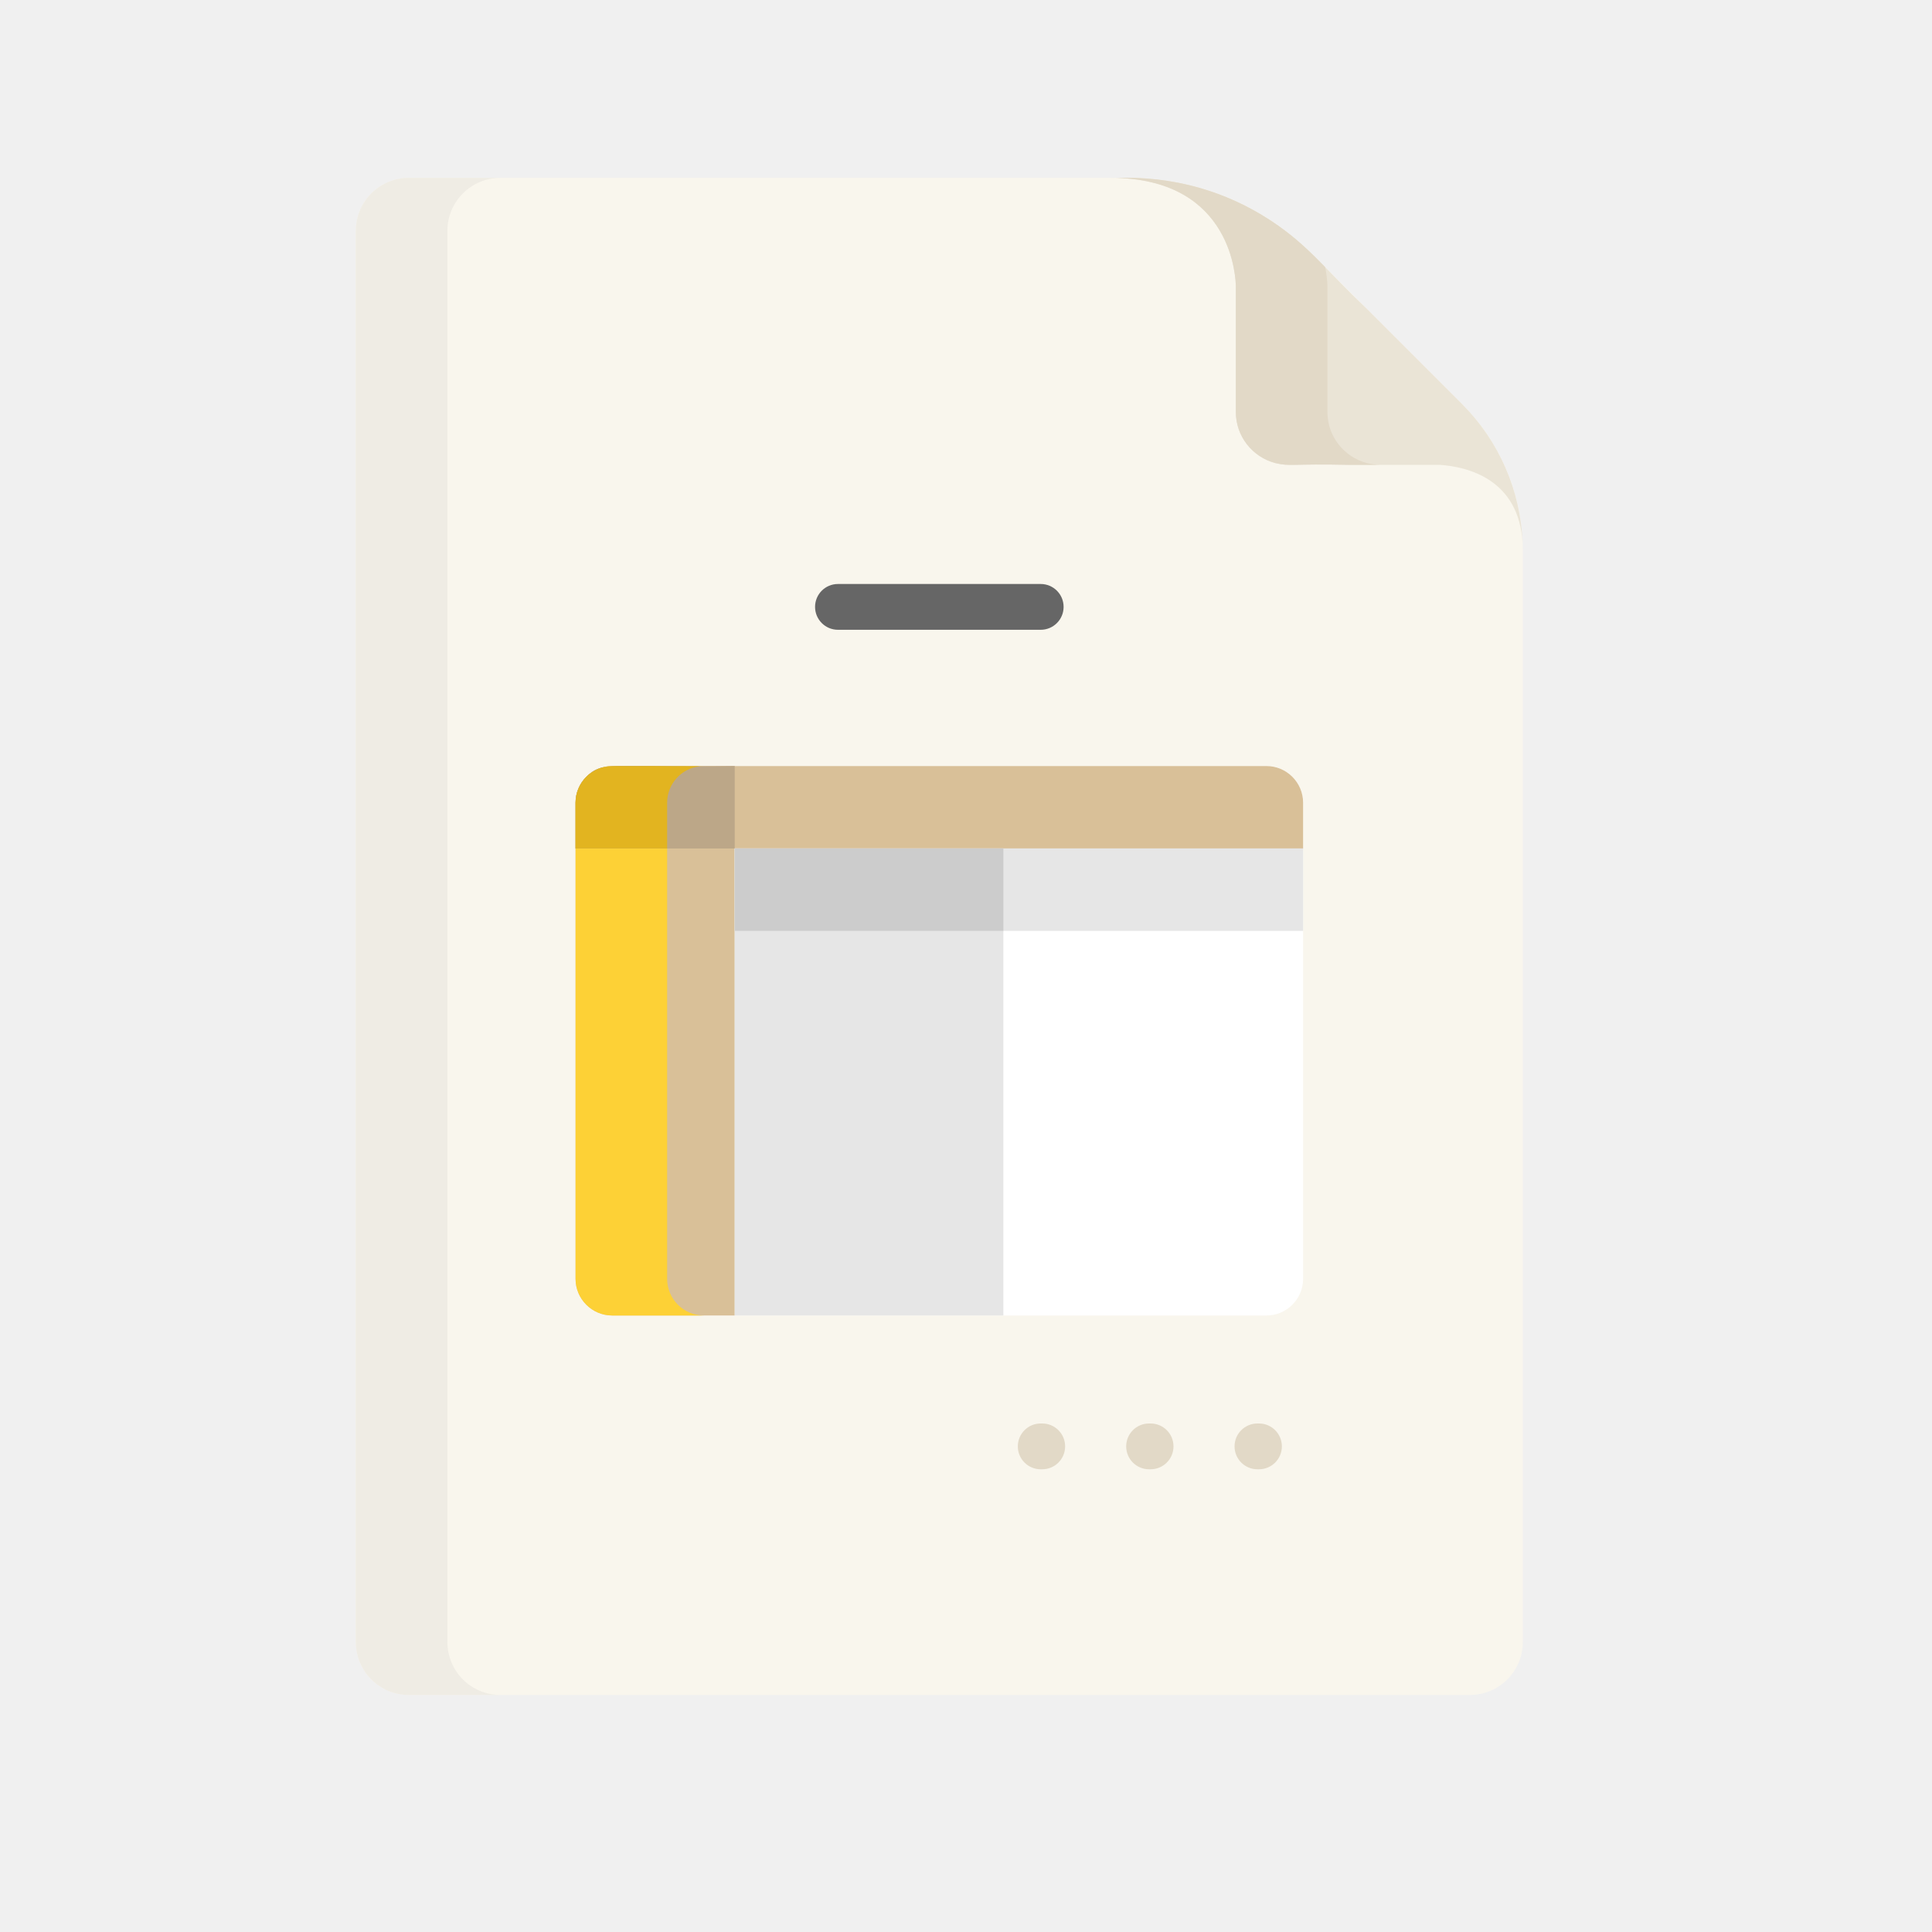
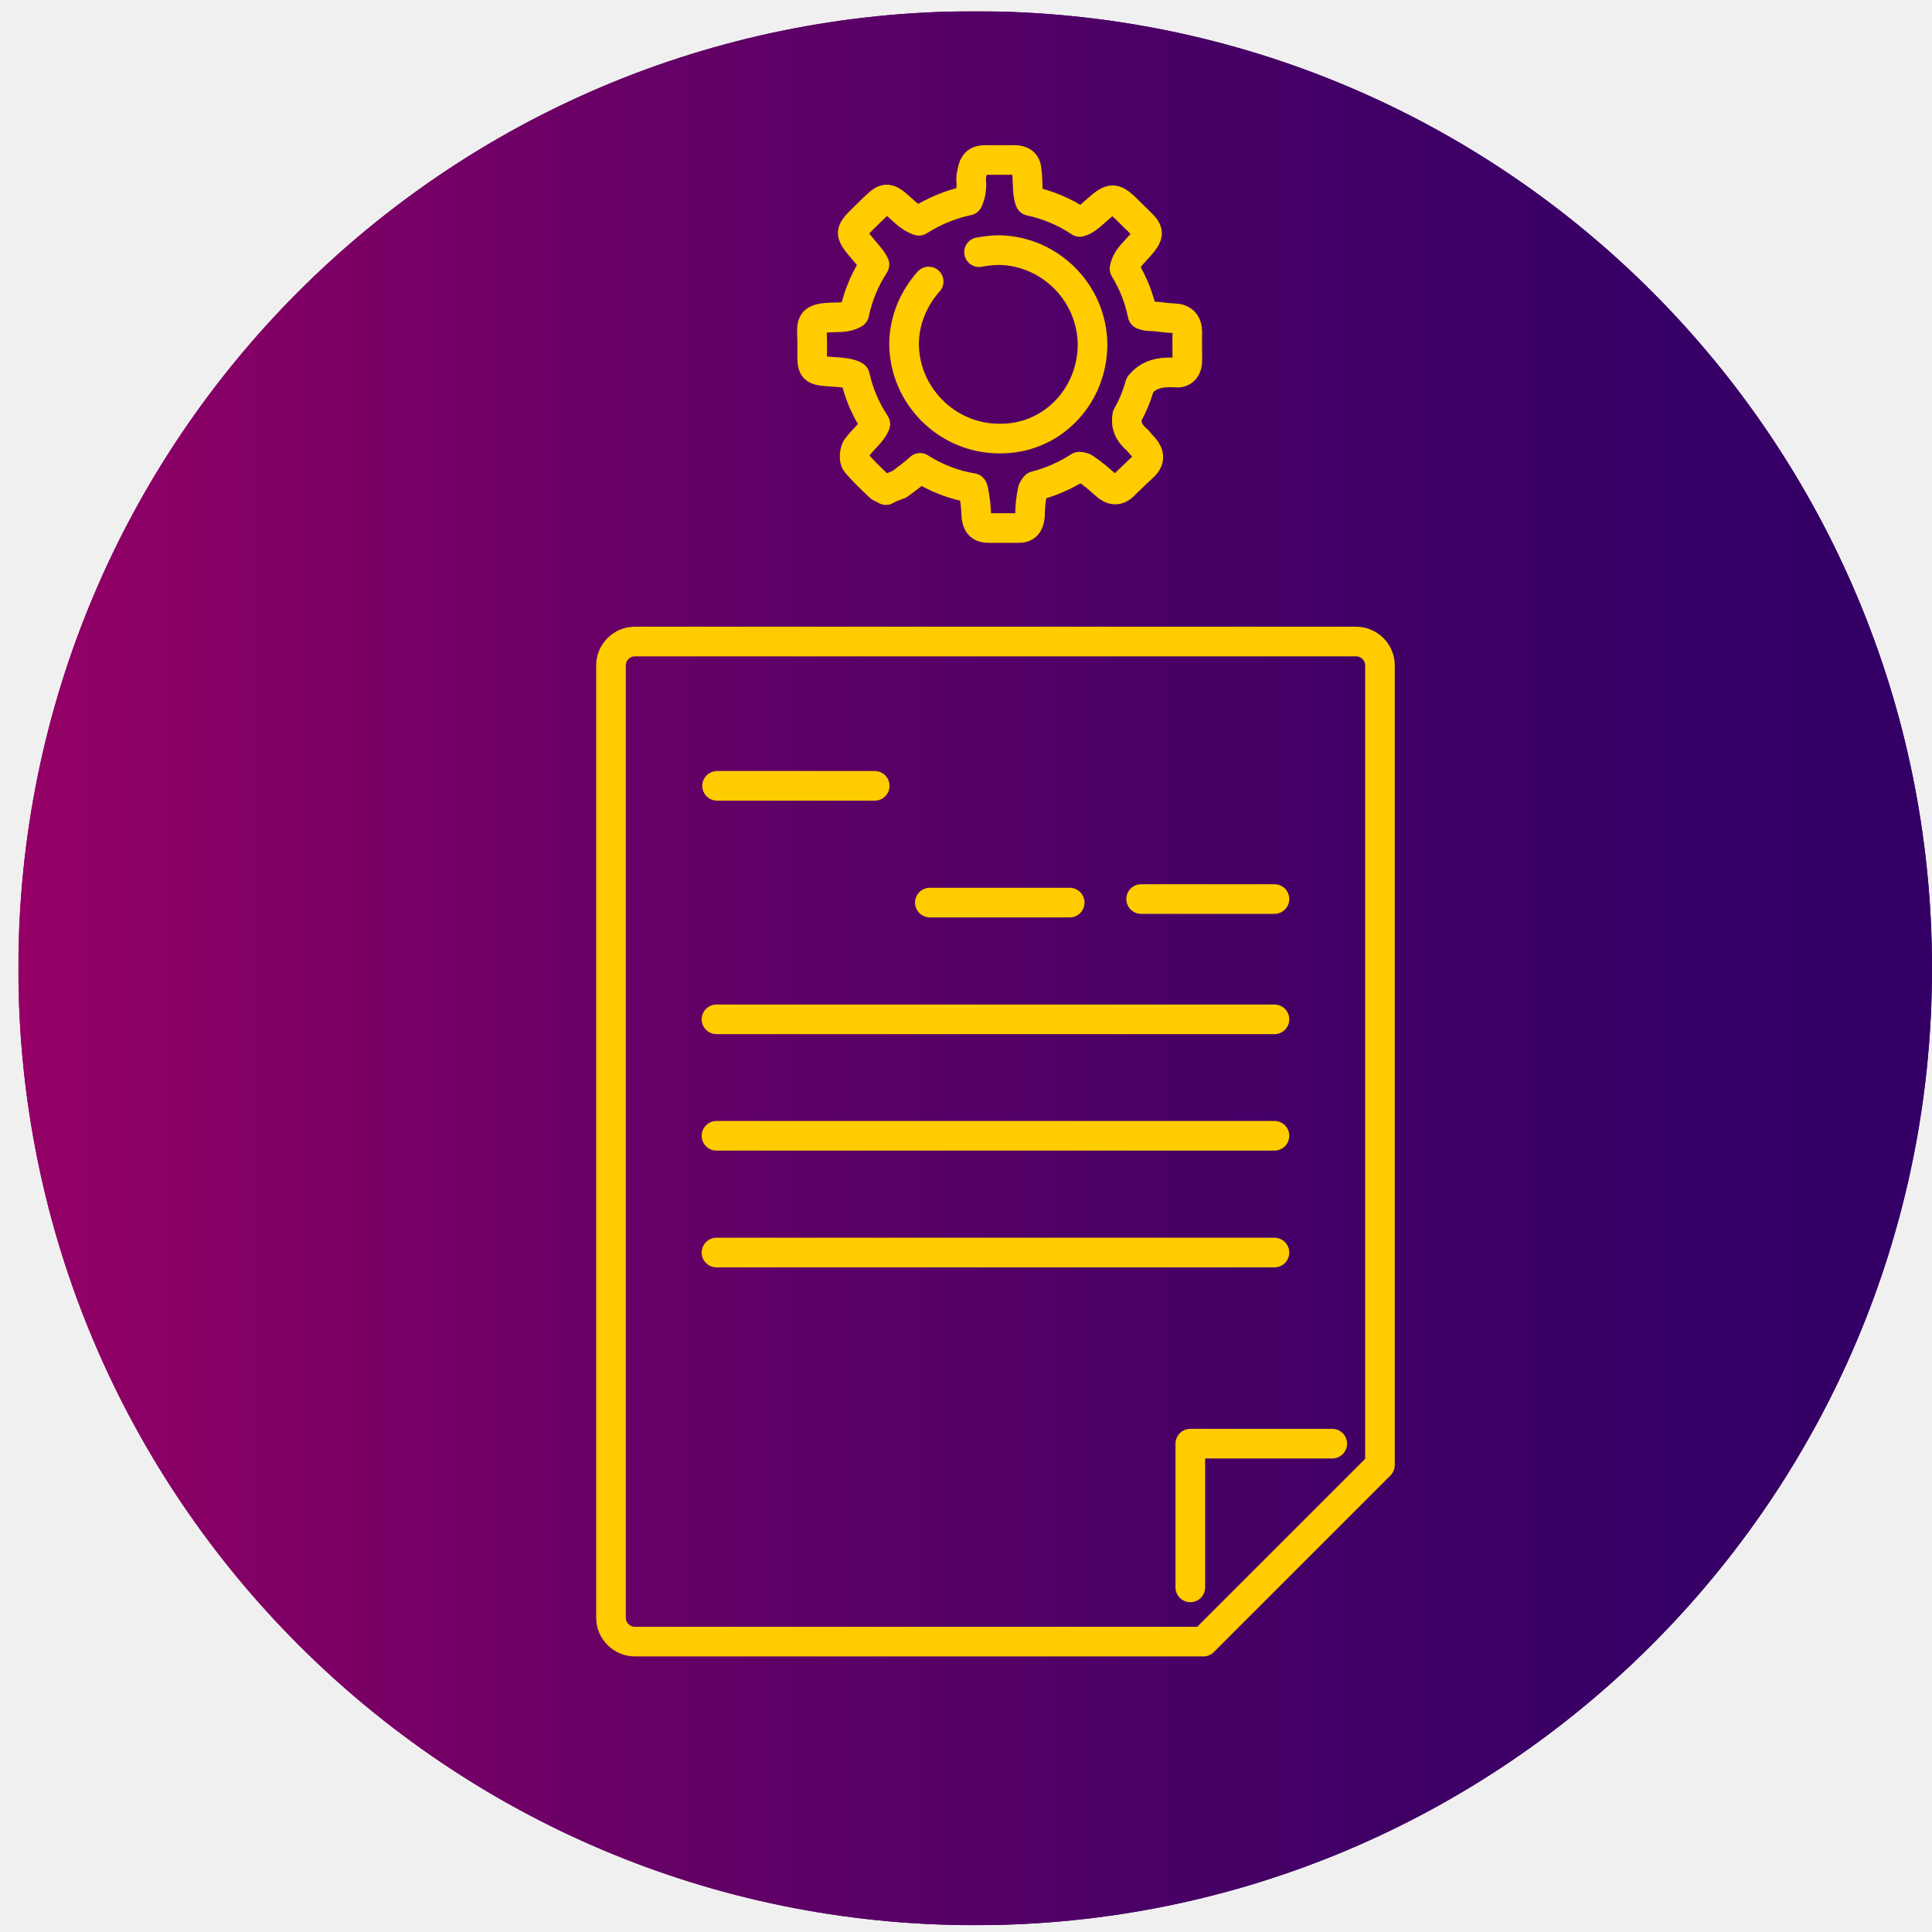
- <svg xmlns="http://www.w3.org/2000/svg" version="1.1" id="Capa_1" x="0px" y="0px" viewBox="-110 81 652 652" enable-background="new -49 141 512 512" xml:space="preserve">
-   <path fill="#F9F6ED" d="M386.063,653c-12.72,0-345.263,0-358.127,0c-9.857,0-17.848-7.991-17.848-17.848  c0-99.167,0-377.126,0-476.282c0-10.033,8.225-17.848,17.849-17.848c9.287,0,235.578,0,242.769,0  c23.278,0,45.602,9.247,62.062,25.707l50.695,50.695c13.093,13.093,20.448,30.85,20.448,49.366  c0,39.997,0,312.035,0,368.362C403.912,645.009,395.92,653,386.063,653z" />
-   <path fill="#EFECE4" d="M40.994,635.152c0-99.167,0-377.126,0-476.281c0-10.033,8.225-17.848,17.849-17.848  c-17.261,0-28.941,0-30.906,0c-9.623,0-17.849,7.815-17.849,17.848c0,99.156,0,377.115,0,476.281  c0,9.857,7.991,17.848,17.848,17.848c2.177,0,13.518,0,30.906,0C48.985,653,40.994,645.009,40.994,635.152z" />
+ <svg xmlns="http://www.w3.org/2000/svg" xmlns:xlink="http://www.w3.org/1999/xlink" version="1.1" id="Capa_1" x="0px" y="0px" viewBox="0 0 652 652" style="enable-background:new 0 0 652 652;" xml:space="preserve">
+   <style type="text/css">
+ 	.st0{fill:url(#SVGID_2_);}
+ 	.st1{clip-path:url(#SVGID_4_);fill:url(#SVGID_5_);}
+ 	.st2{fill:none;stroke:#3398FF;stroke-width:4.5;stroke-linecap:round;stroke-linejoin:round;stroke-miterlimit:10;}
+ 	.st3{fill:none;stroke:#3398FF;stroke-width:4;stroke-linecap:round;stroke-linejoin:round;stroke-miterlimit:10;}
+ 	.st4{fill:none;stroke:#FFCC00;stroke-width:10;stroke-linecap:round;stroke-linejoin:round;stroke-miterlimit:10;}
+ </style>
  <g>
-     <path fill="#EAE4D6" d="M375.841,237.872h-30.791c-19.567-0.442-19.449,0.642-24.753-0.624h0.001   c-7.618-2.036-13.236-8.965-13.236-17.225v-42.326C307.05,175.409,306.189,141.022,264.88,141.022   c2.82,0.377,29.337-3.043,56.545,16.169c11.241,7.964,16.748,15.654,29.581,27.775l0,0l32.458,32.458   c12.28,12.28,19.743,29,20.376,46.921C402.62,242.598,385.151,238.502,375.841,237.872z" />
-     <path fill="#EAE4D6" d="M403.839,264.345c0.044,0.794,0.073,1.604,0.073,2.445   C403.912,265.972,403.867,265.16,403.839,264.345z" />
+     <g>
+       <g>
+         <g>
+           <linearGradient id="SVGID_2_" gradientUnits="userSpaceOnUse" x1="-4090" y1="-25.25" x2="-3444.2" y2="-25.25" gradientTransform="matrix(-1 0 0 1 -3438 352)">
+             <stop offset="0" style="stop-color:#330066" />
+             <stop offset="0.17" style="stop-color:#380066" />
+             <stop offset="0.386" style="stop-color:#480066" />
+             <stop offset="0.626" style="stop-color:#620066" />
+             <stop offset="0.882" style="stop-color:#860066" />
+             <stop offset="1" style="stop-color:#990066" />
+           </linearGradient>
+           <path id="SVGID_1_" class="st0" d="M652,326.8c0-178.5-144.5-323-322.9-323S6.2,148.3,6.2,326.8s144.7,322.9,322.9,322.9      S652,505.2,652,326.8" />
+         </g>
+         <g>
+           <g>
+             <g>
+               <defs>
+                 <path id="SVGID_3_" d="M652,326.8c0-178.5-144.5-323-322.9-323S6.2,148.3,6.2,326.8s144.7,322.9,322.9,322.9         S652,505.2,652,326.8" />
+               </defs>
+               <clipPath id="SVGID_4_">
+                 <use xlink:href="#SVGID_3_" style="overflow:visible;" />
+               </clipPath>
+               <linearGradient id="SVGID_5_" gradientUnits="userSpaceOnUse" x1="-5097.819" y1="468.987" x2="-5092.977" y2="468.987" gradientTransform="matrix(-139.3333 0 0 139.3333 -709629.438 -65018.668)">
+                 <stop offset="0" style="stop-color:#330066" />
+                 <stop offset="0.17" style="stop-color:#380066" />
+                 <stop offset="0.386" style="stop-color:#480066" />
+                 <stop offset="0.626" style="stop-color:#620066" />
+                 <stop offset="0.882" style="stop-color:#860066" />
+                 <stop offset="1" style="stop-color:#990066" />
+               </linearGradient>
+               <rect x="6.4" y="4" class="st1" width="645.6" height="645.6" />
+             </g>
+           </g>
+         </g>
+       </g>
+     </g>
  </g>
-   <path fill="#E2D9C7" d="M351.202,237.248L351.202,237.248c-7.617-2.036-13.235-8.965-13.235-17.225v-42.326  c-0.003-0.565-0.059-3.085-0.76-6.558c-4.991-5.114-9.488-9.488-15.783-13.947  c-24.298-17.159-48.031-16.266-54.84-16.148c39.625,0.934,40.466,34.396,40.477,36.653V220.024  c0,8.259,5.618,15.189,13.236,17.225h-0.001c5.305,1.266,5.187,0.182,24.753,0.624h10.537  C354.115,237.827,352.953,237.666,351.202,237.248z" />
-   <path fill="#666666" d="M241.212,293.537h-68.423c-4.267,0-7.727-3.459-7.727-7.727s3.459-7.727,7.727-7.727  h68.423c4.267,0,7.727,3.459,7.727,7.727C248.938,290.078,245.479,293.537,241.212,293.537z" />
-   <path fill="#FFFFFF" d="M317.402,524.945h-220.804c-6.799,0-12.362-5.563-12.362-12.362V351.881  c0-6.799,5.563-12.362,12.362-12.362h220.804c6.799,0,12.362,5.563,12.362,12.362v160.702  C329.764,519.382,324.201,524.945,317.402,524.945z" />
-   <path fill="#D9C098" d="M317.402,339.518h-220.804c-6.799,0-12.362,5.563-12.362,12.362v15.453h245.529V351.88  C329.764,345.081,324.201,339.518,317.402,339.518z" />
-   <path fill="#D9C098" d="M137.947,339.518h-41.349c-6.799,0-12.362,5.563-12.362,12.362v160.702  c0,6.799,5.563,12.362,12.362,12.362h41.349V339.518z" />
-   <path fill="#FDD136" d="M115.142,512.583V351.88c0-6.799,5.563-12.362,12.362-12.362H96.598  c-6.799,0-12.362,5.563-12.362,12.362v160.702c0,6.799,5.563,12.362,12.362,12.362H127.504  C120.705,524.945,115.142,519.382,115.142,512.583z" />
-   <path fill="#BCA788" d="M137.947,339.518c-41.867,0.588-44.545-1.903-50.08,3.632  c-2.376,2.376-3.631,5.538-3.631,8.731v15.453h53.711V339.518z" />
-   <path fill="#E2B420" d="M115.142,351.88c0-6.305,4.786-11.538,10.903-12.267c-6.56,0.012-11.837-0.045-16.123-0.095  H97.992c-2.292,0.089-3.973,0.285-5.337,0.66c-1.818,0.617-3.454,1.638-4.785,2.968  c-0.001,0.001-0.002,0.002-0.003,0.003c-0.29,0.29-0.563,0.593-0.819,0.905  c-0.086,0.104-0.161,0.218-0.243,0.325c-0.165,0.215-0.332,0.429-0.482,0.652  c-0.079,0.118-0.147,0.244-0.223,0.365c-0.139,0.224-0.28,0.447-0.404,0.678  c-0.06,0.112-0.109,0.229-0.166,0.343c-0.124,0.25-0.248,0.499-0.354,0.755c-0.043,0.102-0.075,0.209-0.115,0.313  c-0.104,0.273-0.208,0.546-0.293,0.824c-0.033,0.108-0.056,0.221-0.085,0.33  c-0.076,0.276-0.151,0.553-0.207,0.833c-0.032,0.158-0.049,0.321-0.074,0.481  c-0.038,0.236-0.081,0.471-0.105,0.708c-0.04,0.401-0.062,0.807-0.062,1.217v15.453h30.906V351.88H115.142z" />
-   <path fill="#E2D9C7" d="M314.871,576.843h-0.515c-4.267,0-7.727-3.459-7.727-7.727  c0-4.268,3.459-7.727,7.727-7.727h0.515c4.267,0,7.727,3.459,7.727,7.727  C322.598,573.384,319.138,576.843,314.871,576.843z M278.299,576.843H277.784c-4.267,0-7.727-3.459-7.727-7.727  c0-4.268,3.459-7.727,7.727-7.727h0.515c4.267,0,7.727,3.459,7.727,7.727  C286.026,573.384,282.566,576.843,278.299,576.843z M241.727,576.843h-0.515  c-4.267,0-7.727-3.459-7.727-7.727c0-4.268,3.459-7.727,7.727-7.727h0.515  c4.267,0,7.727,3.459,7.727,7.727C249.453,573.384,245.994,576.843,241.727,576.843z" />
  <g>
-     <rect x="137.95" y="367.33" fill="#E6E6E6" width="191.82" height="27.815" />
-     <rect x="137.95" y="367.33" fill="#E6E6E6" width="90.66" height="157.61" />
+     <path class="st2" d="M1608.3,297.9c0-3.8-3.2-7.1-7.1-7.1h-214.9c-3.8,0-7.1,3.2-7.1,7.1v305.9c0,3.8,3.2,7.1,7.1,7.1h169.3   l52.6-52.6L1608.3,297.9L1608.3,297.9z" />
+     <polyline class="st2" points="1597.3,551.9 1551.9,551.9 1551.9,597.9  " />
  </g>
-   <rect x="137.95" y="367.33" fill="#CCCCCC" width="90.66" height="27.815" />
+   <path class="st3" d="M1712.2,403.2c0-4-1.9-5.9-5.7-6.1c-3.9-0.2-7.1-0.9-10.9-0.9c-1-0.1-1.9-0.3-2.6-0.7c-1.4-6.8-4-13.5-7.7-19.7  c0.3-2.3,1.7-4.6,4-7c8.4-9,6.7-8.5-0.9-16.2c-7.9-7.9-8.1-8.1-16.5-0.6c-2.1,1.9-3.9,3.2-5.9,3.8c-6.6-4.4-13.8-7.3-21.3-8.9  c-1.4-3.6-0.8-8.6-1.3-12.7c-0.2-3.6-2-4.8-5.1-4.8c-4,0-8.1,0-12.1,0c-3.9-0.2-5.4,1.4-5.9,5c-0.3,1.6-0.6,3.1-0.3,4.7  c0.1,3-0.3,5.7-1.5,7.8c-3.5,0.7-6.9,1.8-10.3,3.1v116.9c3.9,1.6,8,2.7,12.1,3.4c0.1,0.1,0.1,0.3,0.2,0.4c0.9,4,1.2,7.8,1.4,11.7  c0.3,3.1,1.6,5,5.3,5c4,0,8.4,0,12.4,0c3.6,0.2,4.8-1.7,5.1-5.1c0-3.7,0.3-7.5,1.1-11c0.3-0.5,0.7-1.2,1.2-1.8  c6.6-1.7,12.9-4.4,18.7-8.2c0.9,0,1.9,0.3,2.5,0.7c3.1,2.2,6.2,4.7,9,7.1c2.6,2.3,5.3,2.8,8.1-0.3c2.3-2.6,5.1-5.4,7.9-7.9  c3-2.6,2.8-5.3,0.3-8.1c-0.9-0.9-1.9-2.2-2.8-3.1c-4-3.4-5-6.6-4.4-10.5c2.3-4.2,4.2-8.6,5.5-13.1c3.4-4.2,8.2-5.7,14.9-5.4  c3.6,0.5,5.4-1.7,5.4-5.4C1712.2,410.9,1712.1,407.1,1712.2,403.2z" />
+   <path class="st3" d="M1631.7,361.6c-8.5,0-16.5,2.3-23.4,6.3v80.4c6.9,4,14.9,6.3,23.4,6.3c25.3,0.4,45.8-20,46-46  C1677.7,382.8,1656.8,361.9,1631.7,361.6z" />
+   <rect x="1410.7" y="384.3" class="st3" width="166.2" height="16.7" />
+   <rect x="1411" y="336.9" class="st3" width="46.9" height="16.9" />
+   <polyline class="st3" points="1470.4,353.8 1470.4,345.3 1517.3,345.3 1517.3,353.8 " />
+   <polyline class="st3" points="1528.4,353.8 1528.4,345.3 1575.3,345.3 1575.3,353.8 " />
+   <rect x="1410.7" y="431.5" class="st3" width="166.2" height="16.7" />
+   <rect x="1410.7" y="478.8" class="st3" width="166.2" height="16.7" />
+   <g>
+     <path class="st4" d="M385.8,157.5c2.3-2.1,2.2-4.2,0.3-6.4c-0.7-0.7-1.5-1.7-2.2-2.5c-3.2-2.7-4-5.2-3.5-8.3   c1.9-3.3,3.3-6.8,4.3-10.4c2.7-3.4,6.5-4.5,11.8-4.2c2.8,0.4,4.2-1.3,4.2-4.2c0-3.2-0.1-6.3,0-9.3c0-3.2-1.5-4.7-4.5-4.8   c-3.1-0.1-5.7-0.7-8.6-0.7c-0.8-0.1-1.5-0.3-2-0.5c-1.1-5.4-3.1-10.6-6.1-15.5c0.3-1.9,1.3-3.6,3.2-5.6c6.6-7.1,5.3-6.7-0.7-12.7   c-6.3-6.3-6.4-6.4-13-0.5c-1.6,1.5-3.1,2.6-4.6,3c-5.2-3.5-10.9-5.8-16.8-7.1c-1.1-2.8-0.6-6.8-1.1-10c-0.1-2.8-1.6-3.8-4.1-3.8   c-3.2,0-6.4,0-9.6,0c-3.1-0.1-4.2,1.1-4.7,3.9c-0.3,1.2-0.5,2.5-0.3,3.7c0.1,2.3-0.3,4.4-1.1,6.1c-5.8,1.2-11.4,3.5-16.6,6.8   c-1.9-0.6-3.8-2-5.8-3.9c-5.1-4.7-5.5-4.2-10.4,0.6c-7.9,7.9-8.1,6.4-0.9,15c0.9,1.1,1.7,2.1,2.1,3.1c-3.3,5.1-5.6,10.7-6.8,16.5   c-1.6,1-3.7,1.3-6.2,1.3c-9.6,0.1-8,1.9-8,8.9c0,9.6-0.9,8.9,8.7,9.6c2.2,0.2,4.2,0.4,5.7,1.3c1.3,5.7,3.5,11.1,6.9,16.2   c-1,2.8-4.4,5.3-6.4,8.2c-0.6,1.1-0.9,3.8-0.1,4.8c2.2,2.7,5.1,5.4,7.9,8.1c0.5,0.5,1.3,0.6,2.2,1.2c0.9-0.6,1.9-1,4.4-1.9   c2.6-1.9,4.8-3.5,7-5.5l0.1-0.1c5.5,3.5,11.5,5.8,17.7,6.8c0.1,0.1,0.1,0.3,0.2,0.4c0.7,3.2,1,6.1,1.1,9.2c0.3,2.5,1.2,3.9,4.2,3.9   c3.2,0,6.6,0,9.8,0c2.8,0.1,3.8-1.3,4.1-4.1c0-2.9,0.3-5.8,0.9-8.7c0.2-0.4,0.5-1,0.9-1.4c5.1-1.3,10.2-3.5,14.8-6.5   c0.7,0,1.5,0.2,1.9,0.5c2.5,1.7,4.9,3.7,7.1,5.7c2.1,1.9,4.2,2.2,6.4-0.3C381.4,161.7,383.6,159.5,385.8,157.5z" />
+   </g>
+   <path class="st4" d="M313.4,95c-5,5.6-8.2,12.9-8.3,20.9c0,17.6,14.5,32.1,32.1,32.1c17.3,0.3,31.3-13.7,31.5-31.5  c0-17.6-14.3-31.8-31.5-32.1c-2.3,0-4.6,0.3-6.8,0.7" />
+   <polyline class="st4" points="449.6,487.2 401.7,487.2 401.7,535.7 " />
+   <line class="st4" x1="241.8" y1="344" x2="430.1" y2="344" />
+   <line class="st4" x1="242" y1="265.2" x2="295.2" y2="265.2" />
+   <line class="st4" x1="313.8" y1="304.6" x2="361" y2="304.6" />
+   <line class="st4" x1="385.1" y1="303.4" x2="430.1" y2="303.4" />
+   <line class="st4" x1="241.8" y1="383.3" x2="430.1" y2="383.3" />
+   <line class="st4" x1="241.8" y1="422.7" x2="430.1" y2="422.7" />
+   <path class="st4" d="M206.2,546c0,4.4,3.7,8,8,8h191.9l59.6-59.6v-270c-0.1-4.4-3.7-7.9-8.1-7.9H214.2c-4.4,0-8,3.7-8,8V546z" />
</svg>
